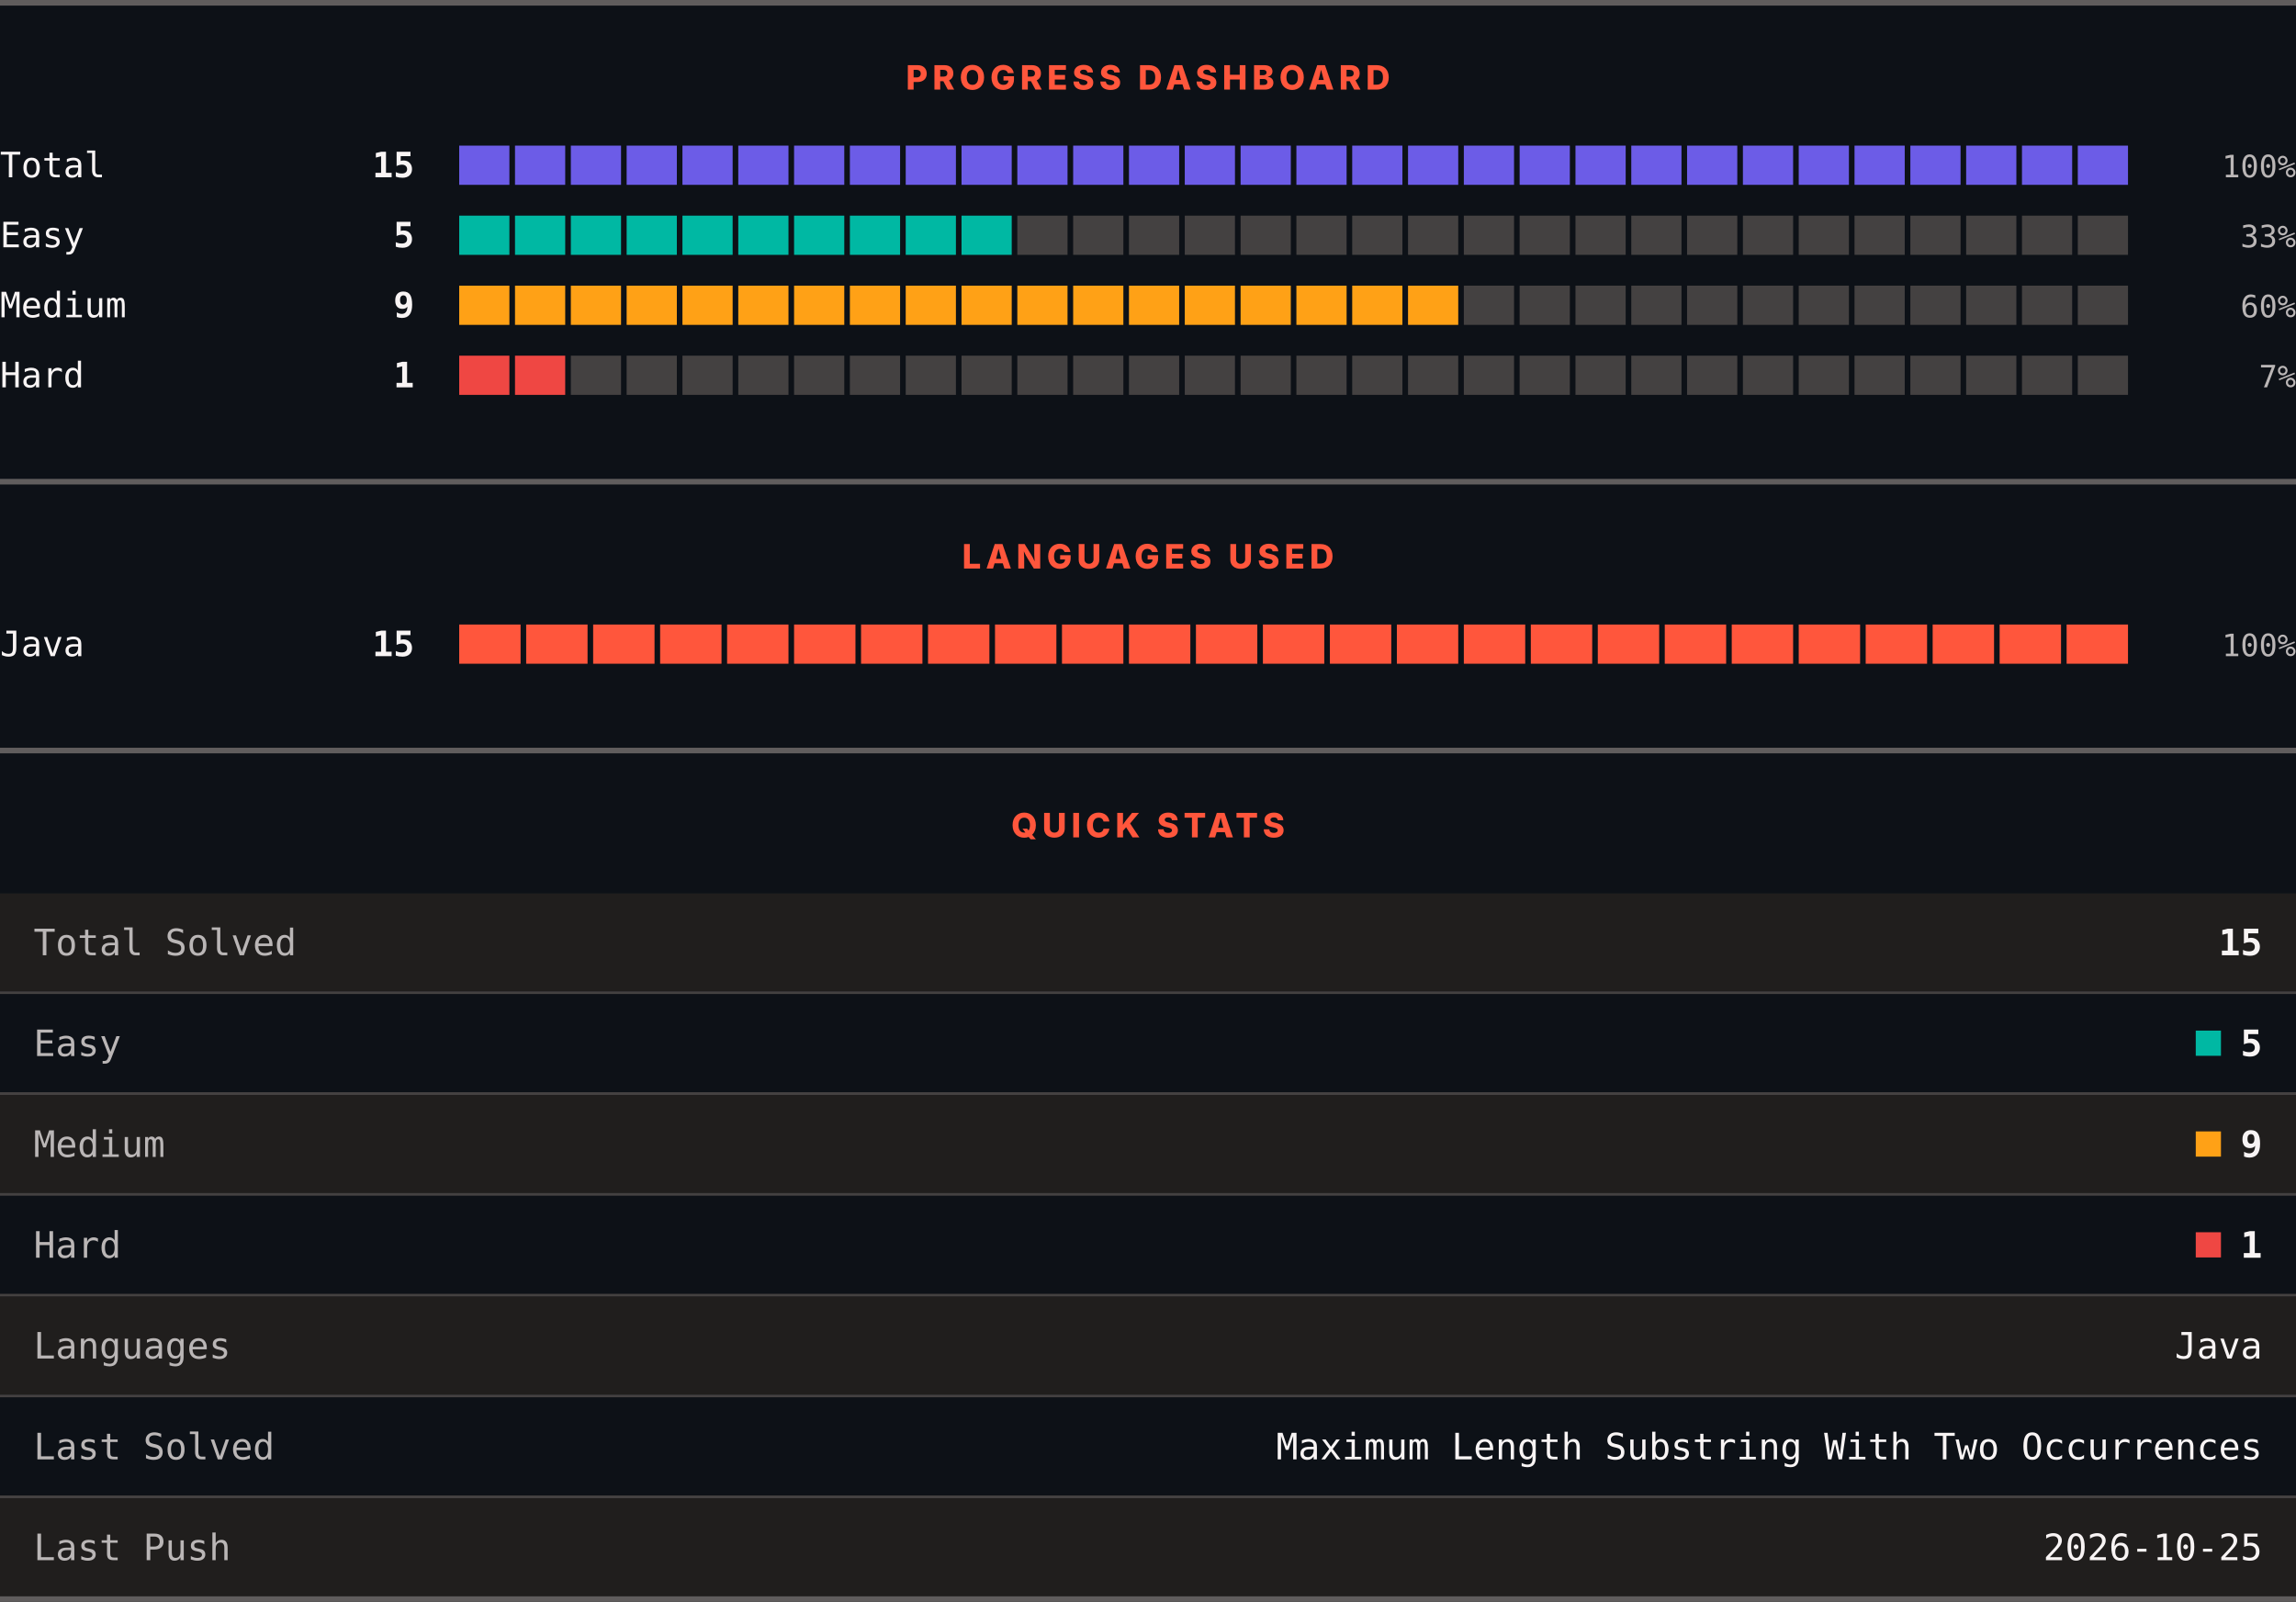
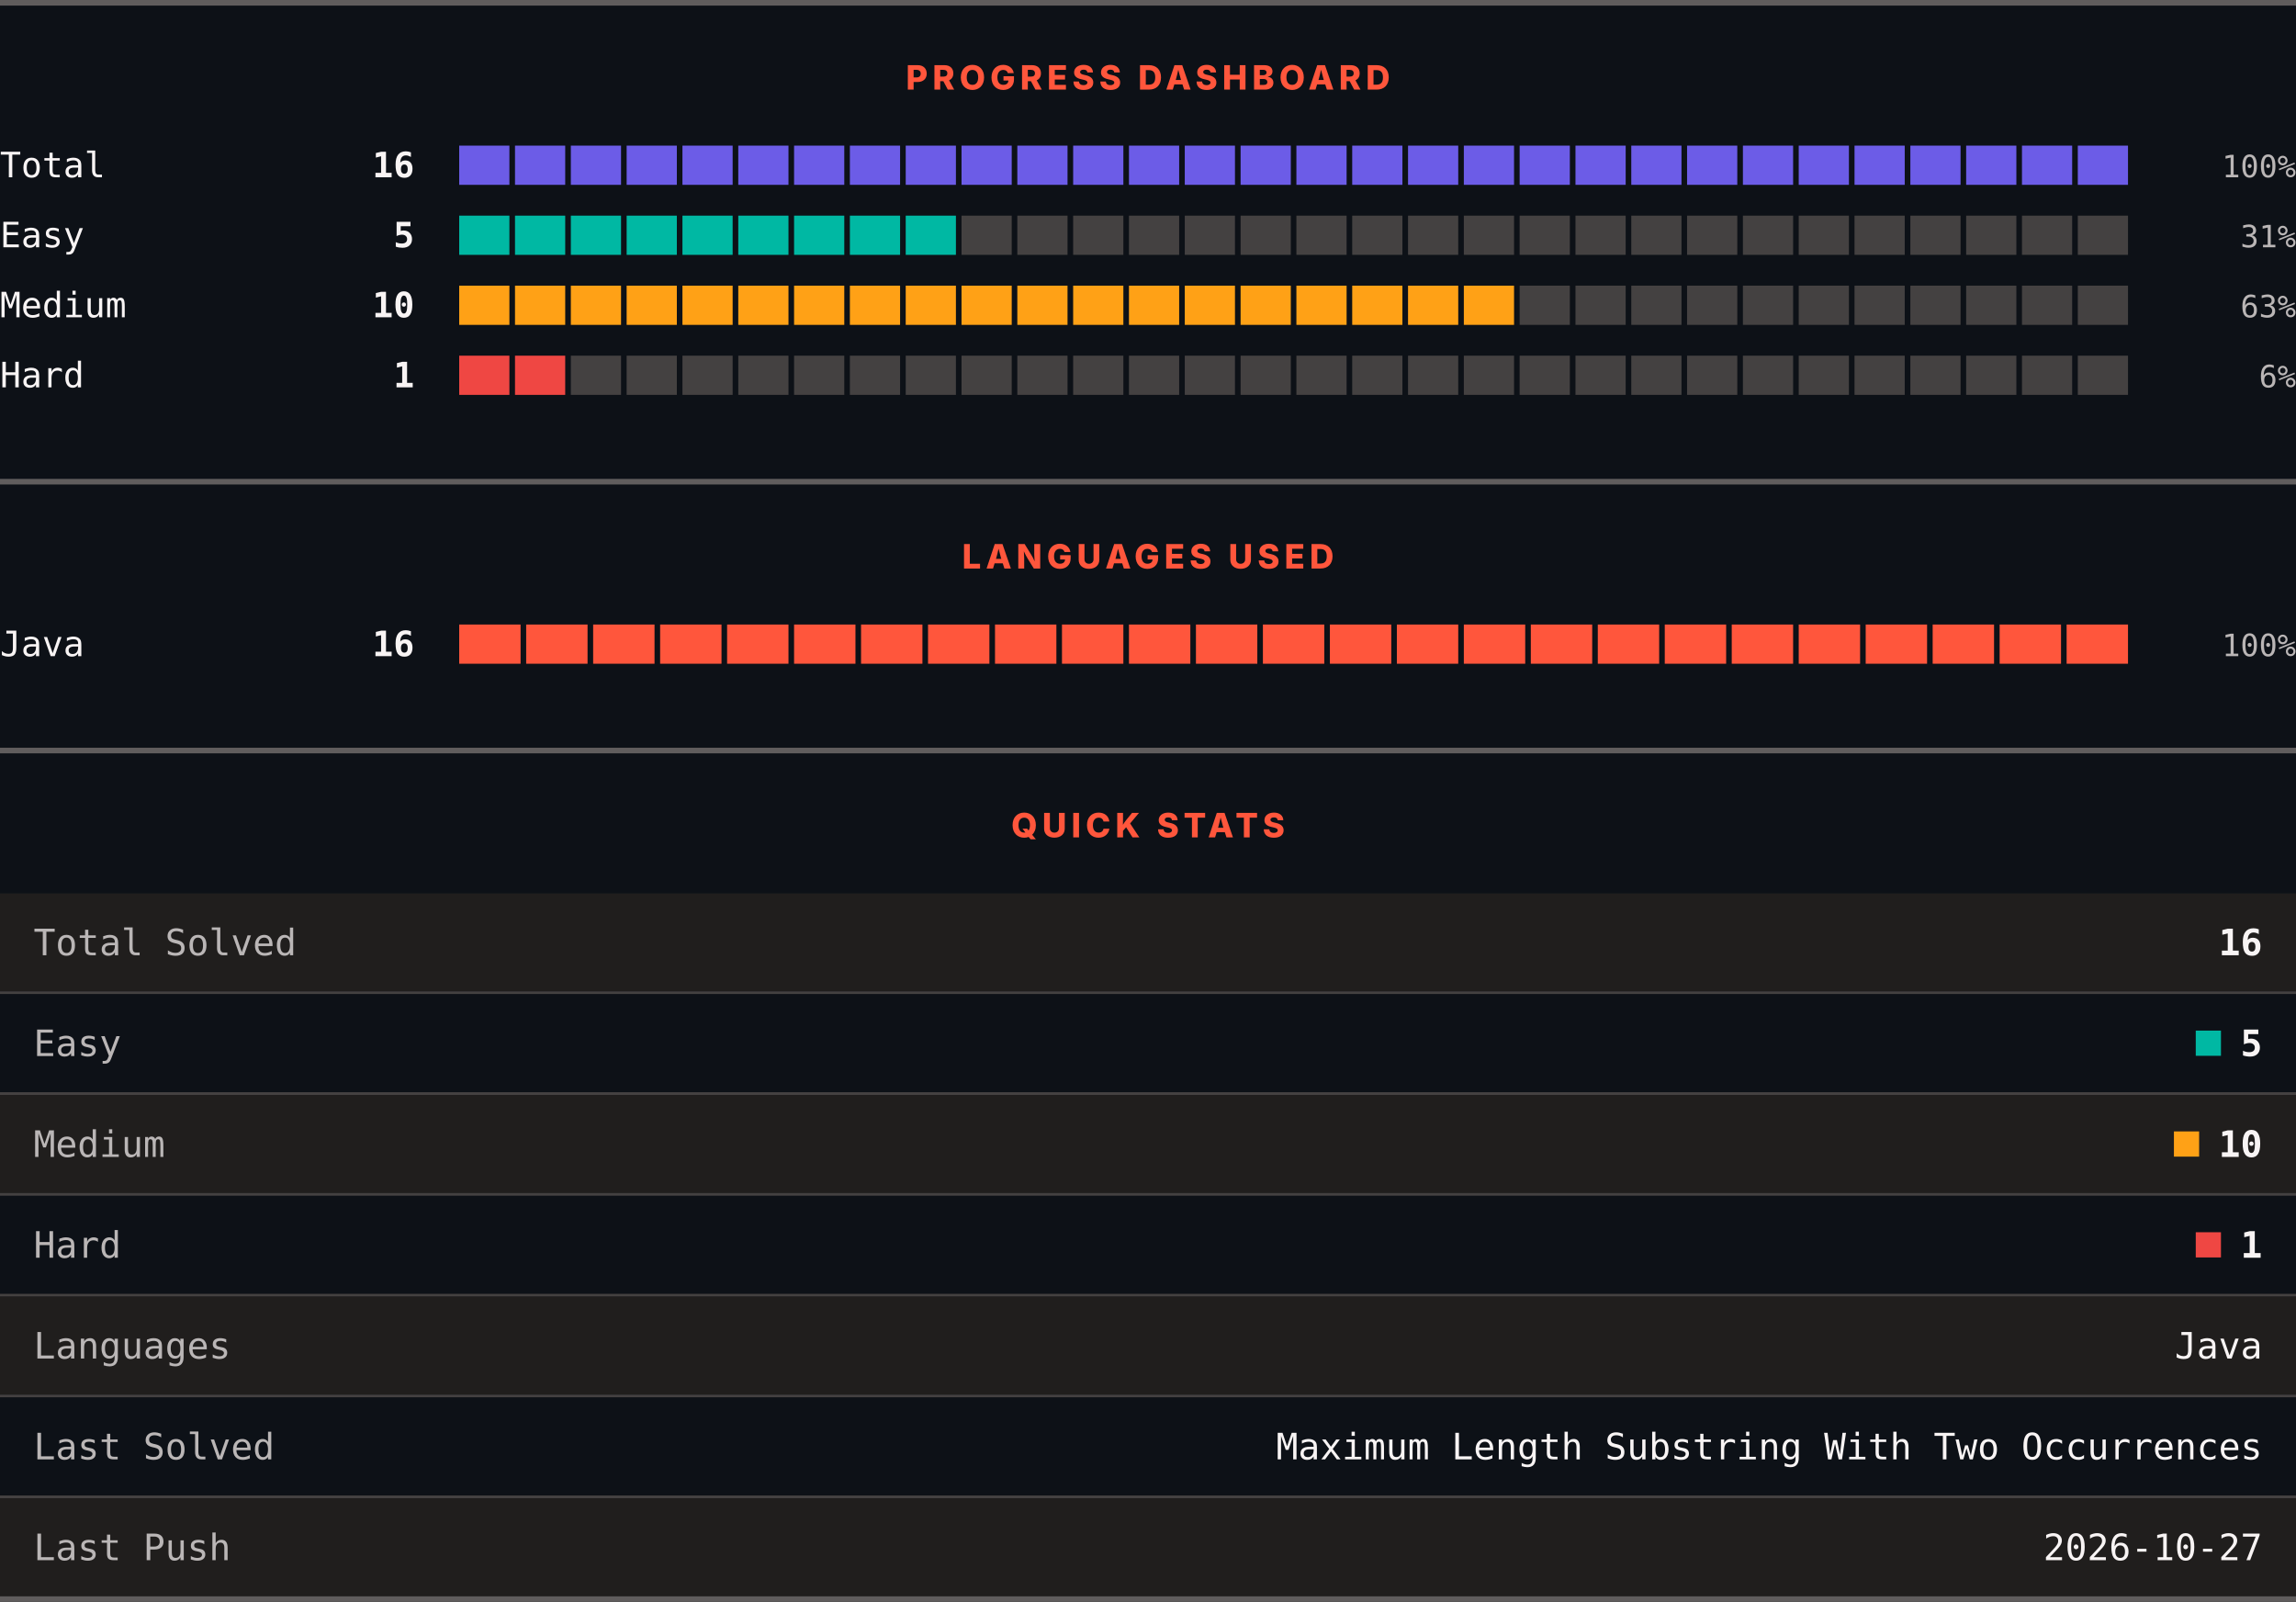
<svg xmlns="http://www.w3.org/2000/svg" width="820" height="572" viewBox="0 0 820 572" role="img" aria-label="LeetCode progress, languages and quick stats">
  <rect width="820" height="572" fill="#0d1117" />
  <rect x="0" y="0" width="820" height="2" fill="#605d5d" />
  <text x="410" y="32" text-anchor="middle" font-family="Archivo, system-ui, -apple-system, Segoe UI, sans-serif" font-size="12" font-weight="800" letter-spacing="1.68" fill="#ff563c">PROGRESS DASHBOARD</text>
  <text x="0" y="63.3" font-family="ui-monospace, SFMono-Regular, Menlo, Consolas, monospace" font-size="12.5" fill="#f8f4f4">Total</text>
-   <text x="148" y="63.3" text-anchor="end" font-family="ui-monospace, SFMono-Regular, Menlo, Consolas, monospace" font-size="12.5" font-weight="700" fill="#f8f4f4">15</text>
+   <text x="148" y="63.3" text-anchor="end" font-family="ui-monospace, SFMono-Regular, Menlo, Consolas, monospace" font-size="12.5" font-weight="700" fill="#f8f4f4">16</text>
  <rect x="164.00" y="52" width="17.93" height="14" fill="#6c5ce7" />
  <rect x="183.93" y="52" width="17.93" height="14" fill="#6c5ce7" />
  <rect x="203.87" y="52" width="17.93" height="14" fill="#6c5ce7" />
  <rect x="223.80" y="52" width="17.93" height="14" fill="#6c5ce7" />
  <rect x="243.73" y="52" width="17.93" height="14" fill="#6c5ce7" />
  <rect x="263.67" y="52" width="17.93" height="14" fill="#6c5ce7" />
  <rect x="283.60" y="52" width="17.93" height="14" fill="#6c5ce7" />
  <rect x="303.53" y="52" width="17.93" height="14" fill="#6c5ce7" />
  <rect x="323.47" y="52" width="17.93" height="14" fill="#6c5ce7" />
  <rect x="343.40" y="52" width="17.93" height="14" fill="#6c5ce7" />
  <rect x="363.33" y="52" width="17.93" height="14" fill="#6c5ce7" />
  <rect x="383.27" y="52" width="17.93" height="14" fill="#6c5ce7" />
  <rect x="403.20" y="52" width="17.93" height="14" fill="#6c5ce7" />
  <rect x="423.13" y="52" width="17.93" height="14" fill="#6c5ce7" />
  <rect x="443.07" y="52" width="17.93" height="14" fill="#6c5ce7" />
  <rect x="463.00" y="52" width="17.93" height="14" fill="#6c5ce7" />
  <rect x="482.93" y="52" width="17.93" height="14" fill="#6c5ce7" />
  <rect x="502.87" y="52" width="17.93" height="14" fill="#6c5ce7" />
  <rect x="522.80" y="52" width="17.93" height="14" fill="#6c5ce7" />
  <rect x="542.73" y="52" width="17.93" height="14" fill="#6c5ce7" />
  <rect x="562.67" y="52" width="17.93" height="14" fill="#6c5ce7" />
  <rect x="582.60" y="52" width="17.93" height="14" fill="#6c5ce7" />
  <rect x="602.53" y="52" width="17.93" height="14" fill="#6c5ce7" />
  <rect x="622.47" y="52" width="17.93" height="14" fill="#6c5ce7" />
  <rect x="642.40" y="52" width="17.93" height="14" fill="#6c5ce7" />
  <rect x="662.33" y="52" width="17.93" height="14" fill="#6c5ce7" />
  <rect x="682.27" y="52" width="17.93" height="14" fill="#6c5ce7" />
  <rect x="702.20" y="52" width="17.93" height="14" fill="#6c5ce7" />
  <rect x="722.13" y="52" width="17.93" height="14" fill="#6c5ce7" />
  <rect x="742.07" y="52" width="17.93" height="14" fill="#6c5ce7" />
  <text x="820" y="63.3" text-anchor="end" font-family="ui-monospace, SFMono-Regular, Menlo, Consolas, monospace" font-size="11" fill="#bab6b6">100%</text>
  <text x="0" y="88.3" font-family="ui-monospace, SFMono-Regular, Menlo, Consolas, monospace" font-size="12.5" fill="#f8f4f4">Easy</text>
  <text x="148" y="88.3" text-anchor="end" font-family="ui-monospace, SFMono-Regular, Menlo, Consolas, monospace" font-size="12.5" font-weight="700" fill="#f8f4f4">5</text>
  <rect x="164.00" y="77" width="17.93" height="14" fill="#00b8a3" />
  <rect x="183.93" y="77" width="17.93" height="14" fill="#00b8a3" />
  <rect x="203.87" y="77" width="17.93" height="14" fill="#00b8a3" />
  <rect x="223.80" y="77" width="17.93" height="14" fill="#00b8a3" />
  <rect x="243.73" y="77" width="17.93" height="14" fill="#00b8a3" />
  <rect x="263.67" y="77" width="17.93" height="14" fill="#00b8a3" />
  <rect x="283.60" y="77" width="17.93" height="14" fill="#00b8a3" />
  <rect x="303.53" y="77" width="17.93" height="14" fill="#00b8a3" />
  <rect x="323.47" y="77" width="17.93" height="14" fill="#00b8a3" />
-   <rect x="343.40" y="77" width="17.93" height="14" fill="#00b8a3" />
+   <rect x="343.40" y="77" width="17.93" height="14" fill="#444141" />
  <rect x="363.33" y="77" width="17.93" height="14" fill="#444141" />
  <rect x="383.27" y="77" width="17.93" height="14" fill="#444141" />
  <rect x="403.20" y="77" width="17.93" height="14" fill="#444141" />
  <rect x="423.13" y="77" width="17.93" height="14" fill="#444141" />
  <rect x="443.07" y="77" width="17.93" height="14" fill="#444141" />
  <rect x="463.00" y="77" width="17.93" height="14" fill="#444141" />
  <rect x="482.93" y="77" width="17.93" height="14" fill="#444141" />
  <rect x="502.87" y="77" width="17.93" height="14" fill="#444141" />
  <rect x="522.80" y="77" width="17.93" height="14" fill="#444141" />
  <rect x="542.73" y="77" width="17.93" height="14" fill="#444141" />
  <rect x="562.67" y="77" width="17.93" height="14" fill="#444141" />
  <rect x="582.60" y="77" width="17.93" height="14" fill="#444141" />
  <rect x="602.53" y="77" width="17.93" height="14" fill="#444141" />
  <rect x="622.47" y="77" width="17.93" height="14" fill="#444141" />
  <rect x="642.40" y="77" width="17.93" height="14" fill="#444141" />
  <rect x="662.33" y="77" width="17.93" height="14" fill="#444141" />
  <rect x="682.27" y="77" width="17.93" height="14" fill="#444141" />
  <rect x="702.20" y="77" width="17.93" height="14" fill="#444141" />
  <rect x="722.13" y="77" width="17.93" height="14" fill="#444141" />
  <rect x="742.07" y="77" width="17.93" height="14" fill="#444141" />
-   <text x="820" y="88.3" text-anchor="end" font-family="ui-monospace, SFMono-Regular, Menlo, Consolas, monospace" font-size="11" fill="#bab6b6">33%</text>
+   <text x="820" y="88.3" text-anchor="end" font-family="ui-monospace, SFMono-Regular, Menlo, Consolas, monospace" font-size="11" fill="#bab6b6">31%</text>
  <text x="0" y="113.3" font-family="ui-monospace, SFMono-Regular, Menlo, Consolas, monospace" font-size="12.5" fill="#f8f4f4">Medium</text>
-   <text x="148" y="113.3" text-anchor="end" font-family="ui-monospace, SFMono-Regular, Menlo, Consolas, monospace" font-size="12.5" font-weight="700" fill="#f8f4f4">9</text>
+   <text x="148" y="113.3" text-anchor="end" font-family="ui-monospace, SFMono-Regular, Menlo, Consolas, monospace" font-size="12.5" font-weight="700" fill="#f8f4f4">10</text>
  <rect x="164.00" y="102" width="17.93" height="14" fill="#ffa116" />
  <rect x="183.93" y="102" width="17.93" height="14" fill="#ffa116" />
  <rect x="203.87" y="102" width="17.93" height="14" fill="#ffa116" />
  <rect x="223.80" y="102" width="17.93" height="14" fill="#ffa116" />
  <rect x="243.73" y="102" width="17.93" height="14" fill="#ffa116" />
  <rect x="263.67" y="102" width="17.93" height="14" fill="#ffa116" />
  <rect x="283.60" y="102" width="17.93" height="14" fill="#ffa116" />
  <rect x="303.53" y="102" width="17.93" height="14" fill="#ffa116" />
  <rect x="323.47" y="102" width="17.93" height="14" fill="#ffa116" />
  <rect x="343.40" y="102" width="17.93" height="14" fill="#ffa116" />
  <rect x="363.33" y="102" width="17.93" height="14" fill="#ffa116" />
  <rect x="383.27" y="102" width="17.93" height="14" fill="#ffa116" />
  <rect x="403.20" y="102" width="17.93" height="14" fill="#ffa116" />
  <rect x="423.13" y="102" width="17.93" height="14" fill="#ffa116" />
  <rect x="443.07" y="102" width="17.93" height="14" fill="#ffa116" />
  <rect x="463.00" y="102" width="17.93" height="14" fill="#ffa116" />
  <rect x="482.93" y="102" width="17.93" height="14" fill="#ffa116" />
  <rect x="502.87" y="102" width="17.93" height="14" fill="#ffa116" />
-   <rect x="522.80" y="102" width="17.93" height="14" fill="#444141" />
+   <rect x="522.80" y="102" width="17.93" height="14" fill="#ffa116" />
  <rect x="542.73" y="102" width="17.93" height="14" fill="#444141" />
  <rect x="562.67" y="102" width="17.93" height="14" fill="#444141" />
  <rect x="582.60" y="102" width="17.93" height="14" fill="#444141" />
  <rect x="602.53" y="102" width="17.93" height="14" fill="#444141" />
  <rect x="622.47" y="102" width="17.93" height="14" fill="#444141" />
  <rect x="642.40" y="102" width="17.93" height="14" fill="#444141" />
  <rect x="662.33" y="102" width="17.93" height="14" fill="#444141" />
  <rect x="682.27" y="102" width="17.93" height="14" fill="#444141" />
  <rect x="702.20" y="102" width="17.93" height="14" fill="#444141" />
  <rect x="722.13" y="102" width="17.93" height="14" fill="#444141" />
  <rect x="742.07" y="102" width="17.93" height="14" fill="#444141" />
-   <text x="820" y="113.3" text-anchor="end" font-family="ui-monospace, SFMono-Regular, Menlo, Consolas, monospace" font-size="11" fill="#bab6b6">60%</text>
+   <text x="820" y="113.3" text-anchor="end" font-family="ui-monospace, SFMono-Regular, Menlo, Consolas, monospace" font-size="11" fill="#bab6b6">63%</text>
  <text x="0" y="138.3" font-family="ui-monospace, SFMono-Regular, Menlo, Consolas, monospace" font-size="12.5" fill="#f8f4f4">Hard</text>
  <text x="148" y="138.3" text-anchor="end" font-family="ui-monospace, SFMono-Regular, Menlo, Consolas, monospace" font-size="12.5" font-weight="700" fill="#f8f4f4">1</text>
  <rect x="164.00" y="127" width="17.93" height="14" fill="#ef4743" />
  <rect x="183.93" y="127" width="17.93" height="14" fill="#ef4743" />
  <rect x="203.87" y="127" width="17.93" height="14" fill="#444141" />
  <rect x="223.80" y="127" width="17.93" height="14" fill="#444141" />
  <rect x="243.73" y="127" width="17.93" height="14" fill="#444141" />
  <rect x="263.67" y="127" width="17.93" height="14" fill="#444141" />
  <rect x="283.60" y="127" width="17.93" height="14" fill="#444141" />
  <rect x="303.53" y="127" width="17.93" height="14" fill="#444141" />
  <rect x="323.47" y="127" width="17.93" height="14" fill="#444141" />
  <rect x="343.40" y="127" width="17.93" height="14" fill="#444141" />
  <rect x="363.33" y="127" width="17.93" height="14" fill="#444141" />
  <rect x="383.27" y="127" width="17.93" height="14" fill="#444141" />
  <rect x="403.20" y="127" width="17.93" height="14" fill="#444141" />
  <rect x="423.13" y="127" width="17.93" height="14" fill="#444141" />
  <rect x="443.07" y="127" width="17.93" height="14" fill="#444141" />
  <rect x="463.00" y="127" width="17.93" height="14" fill="#444141" />
  <rect x="482.93" y="127" width="17.93" height="14" fill="#444141" />
  <rect x="502.87" y="127" width="17.93" height="14" fill="#444141" />
  <rect x="522.80" y="127" width="17.93" height="14" fill="#444141" />
  <rect x="542.73" y="127" width="17.93" height="14" fill="#444141" />
  <rect x="562.67" y="127" width="17.93" height="14" fill="#444141" />
  <rect x="582.60" y="127" width="17.93" height="14" fill="#444141" />
  <rect x="602.53" y="127" width="17.93" height="14" fill="#444141" />
  <rect x="622.47" y="127" width="17.93" height="14" fill="#444141" />
  <rect x="642.40" y="127" width="17.93" height="14" fill="#444141" />
  <rect x="662.33" y="127" width="17.93" height="14" fill="#444141" />
  <rect x="682.27" y="127" width="17.93" height="14" fill="#444141" />
  <rect x="702.20" y="127" width="17.93" height="14" fill="#444141" />
  <rect x="722.13" y="127" width="17.93" height="14" fill="#444141" />
  <rect x="742.07" y="127" width="17.93" height="14" fill="#444141" />
-   <text x="820" y="138.3" text-anchor="end" font-family="ui-monospace, SFMono-Regular, Menlo, Consolas, monospace" font-size="11" fill="#bab6b6">7%</text>
+   <text x="820" y="138.3" text-anchor="end" font-family="ui-monospace, SFMono-Regular, Menlo, Consolas, monospace" font-size="11" fill="#bab6b6">6%</text>
  <rect x="0" y="171" width="820" height="2" fill="#605d5d" />
  <text x="410" y="203" text-anchor="middle" font-family="Archivo, system-ui, -apple-system, Segoe UI, sans-serif" font-size="12" font-weight="800" letter-spacing="1.68" fill="#ff563c">LANGUAGES USED</text>
  <text x="0" y="234.3" font-family="ui-monospace, SFMono-Regular, Menlo, Consolas, monospace" font-size="12.5" fill="#f8f4f4">Java</text>
-   <text x="148" y="234.3" text-anchor="end" font-family="ui-monospace, SFMono-Regular, Menlo, Consolas, monospace" font-size="12.5" font-weight="700" fill="#f8f4f4">15</text>
+   <text x="148" y="234.3" text-anchor="end" font-family="ui-monospace, SFMono-Regular, Menlo, Consolas, monospace" font-size="12.5" font-weight="700" fill="#f8f4f4">16</text>
  <rect x="164.00" y="223" width="21.92" height="14" fill="#ff563c" />
  <rect x="187.92" y="223" width="21.92" height="14" fill="#ff563c" />
  <rect x="211.84" y="223" width="21.92" height="14" fill="#ff563c" />
  <rect x="235.76" y="223" width="21.92" height="14" fill="#ff563c" />
  <rect x="259.68" y="223" width="21.92" height="14" fill="#ff563c" />
  <rect x="283.60" y="223" width="21.92" height="14" fill="#ff563c" />
  <rect x="307.52" y="223" width="21.92" height="14" fill="#ff563c" />
  <rect x="331.44" y="223" width="21.92" height="14" fill="#ff563c" />
  <rect x="355.36" y="223" width="21.92" height="14" fill="#ff563c" />
  <rect x="379.28" y="223" width="21.92" height="14" fill="#ff563c" />
  <rect x="403.20" y="223" width="21.92" height="14" fill="#ff563c" />
  <rect x="427.12" y="223" width="21.92" height="14" fill="#ff563c" />
  <rect x="451.04" y="223" width="21.92" height="14" fill="#ff563c" />
  <rect x="474.96" y="223" width="21.92" height="14" fill="#ff563c" />
  <rect x="498.88" y="223" width="21.92" height="14" fill="#ff563c" />
  <rect x="522.80" y="223" width="21.92" height="14" fill="#ff563c" />
  <rect x="546.72" y="223" width="21.92" height="14" fill="#ff563c" />
  <rect x="570.64" y="223" width="21.92" height="14" fill="#ff563c" />
  <rect x="594.56" y="223" width="21.92" height="14" fill="#ff563c" />
  <rect x="618.48" y="223" width="21.92" height="14" fill="#ff563c" />
  <rect x="642.40" y="223" width="21.92" height="14" fill="#ff563c" />
  <rect x="666.32" y="223" width="21.92" height="14" fill="#ff563c" />
  <rect x="690.24" y="223" width="21.92" height="14" fill="#ff563c" />
  <rect x="714.16" y="223" width="21.92" height="14" fill="#ff563c" />
  <rect x="738.08" y="223" width="21.92" height="14" fill="#ff563c" />
  <text x="820" y="234.3" text-anchor="end" font-family="ui-monospace, SFMono-Regular, Menlo, Consolas, monospace" font-size="11" fill="#bab6b6">100%</text>
  <rect x="0" y="267" width="820" height="2" fill="#605d5d" />
  <text x="410" y="299" text-anchor="middle" font-family="Archivo, system-ui, -apple-system, Segoe UI, sans-serif" font-size="12" font-weight="800" letter-spacing="1.68" fill="#ff563c">QUICK STATS</text>
  <rect x="0" y="319" width="820" height="35" fill="#201e1d" />
  <text x="12" y="341.1" font-family="ui-monospace, SFMono-Regular, Menlo, Consolas, monospace" font-size="13" fill="#bab6b6">Total Solved</text>
-   <text x="808" y="341.1" text-anchor="end" font-family="ui-monospace, SFMono-Regular, Menlo, Consolas, monospace" font-size="13" font-weight="700" fill="#f8f4f4">15</text>
+   <text x="808" y="341.1" text-anchor="end" font-family="ui-monospace, SFMono-Regular, Menlo, Consolas, monospace" font-size="13" font-weight="700" fill="#f8f4f4">16</text>
  <rect x="0" y="354" width="820" height="1" fill="#444141" />
  <rect x="0" y="355" width="820" height="35" fill="#0d1117" />
  <text x="12" y="377.1" font-family="ui-monospace, SFMono-Regular, Menlo, Consolas, monospace" font-size="13" fill="#bab6b6">Easy</text>
  <rect x="784.2" y="368" width="9" height="9" fill="#00b8a3" />
  <text x="808" y="377.1" text-anchor="end" font-family="ui-monospace, SFMono-Regular, Menlo, Consolas, monospace" font-size="13" font-weight="700" fill="#f8f4f4">5</text>
  <rect x="0" y="390" width="820" height="1" fill="#444141" />
  <rect x="0" y="391" width="820" height="35" fill="#201e1d" />
  <text x="12" y="413.1" font-family="ui-monospace, SFMono-Regular, Menlo, Consolas, monospace" font-size="13" fill="#bab6b6">Medium</text>
-   <rect x="784.2" y="404" width="9" height="9" fill="#ffa116" />
-   <text x="808" y="413.1" text-anchor="end" font-family="ui-monospace, SFMono-Regular, Menlo, Consolas, monospace" font-size="13" font-weight="700" fill="#f8f4f4">9</text>
+   <rect x="776.4" y="404" width="9" height="9" fill="#ffa116" />
+   <text x="808" y="413.1" text-anchor="end" font-family="ui-monospace, SFMono-Regular, Menlo, Consolas, monospace" font-size="13" font-weight="700" fill="#f8f4f4">10</text>
  <rect x="0" y="426" width="820" height="1" fill="#444141" />
  <rect x="0" y="427" width="820" height="35" fill="#0d1117" />
  <text x="12" y="449.1" font-family="ui-monospace, SFMono-Regular, Menlo, Consolas, monospace" font-size="13" fill="#bab6b6">Hard</text>
  <rect x="784.2" y="440" width="9" height="9" fill="#ef4743" />
  <text x="808" y="449.1" text-anchor="end" font-family="ui-monospace, SFMono-Regular, Menlo, Consolas, monospace" font-size="13" font-weight="700" fill="#f8f4f4">1</text>
  <rect x="0" y="462" width="820" height="1" fill="#444141" />
  <rect x="0" y="463" width="820" height="35" fill="#201e1d" />
  <text x="12" y="485.1" font-family="ui-monospace, SFMono-Regular, Menlo, Consolas, monospace" font-size="13" fill="#bab6b6">Languages</text>
  <text x="808" y="485.1" text-anchor="end" font-family="ui-monospace, SFMono-Regular, Menlo, Consolas, monospace" font-size="13" fill="#f8f4f4">Java</text>
  <rect x="0" y="498" width="820" height="1" fill="#444141" />
  <rect x="0" y="499" width="820" height="35" fill="#0d1117" />
  <text x="12" y="521.1" font-family="ui-monospace, SFMono-Regular, Menlo, Consolas, monospace" font-size="13" fill="#bab6b6">Last Solved</text>
  <text x="808" y="521.1" text-anchor="end" font-family="ui-monospace, SFMono-Regular, Menlo, Consolas, monospace" font-size="13" fill="#f8f4f4">Maximum Length Substring With Two Occurrences</text>
  <rect x="0" y="534" width="820" height="1" fill="#444141" />
  <rect x="0" y="535" width="820" height="35" fill="#201e1d" />
  <text x="12" y="557.1" font-family="ui-monospace, SFMono-Regular, Menlo, Consolas, monospace" font-size="13" fill="#bab6b6">Last Push</text>
-   <text x="808" y="557.1" text-anchor="end" font-family="ui-monospace, SFMono-Regular, Menlo, Consolas, monospace" font-size="13" fill="#f8f4f4">2026-10-25</text>
+   <text x="808" y="557.1" text-anchor="end" font-family="ui-monospace, SFMono-Regular, Menlo, Consolas, monospace" font-size="13" fill="#f8f4f4">2026-10-27</text>
  <rect x="0" y="570" width="820" height="2" fill="#605d5d" />
</svg>
